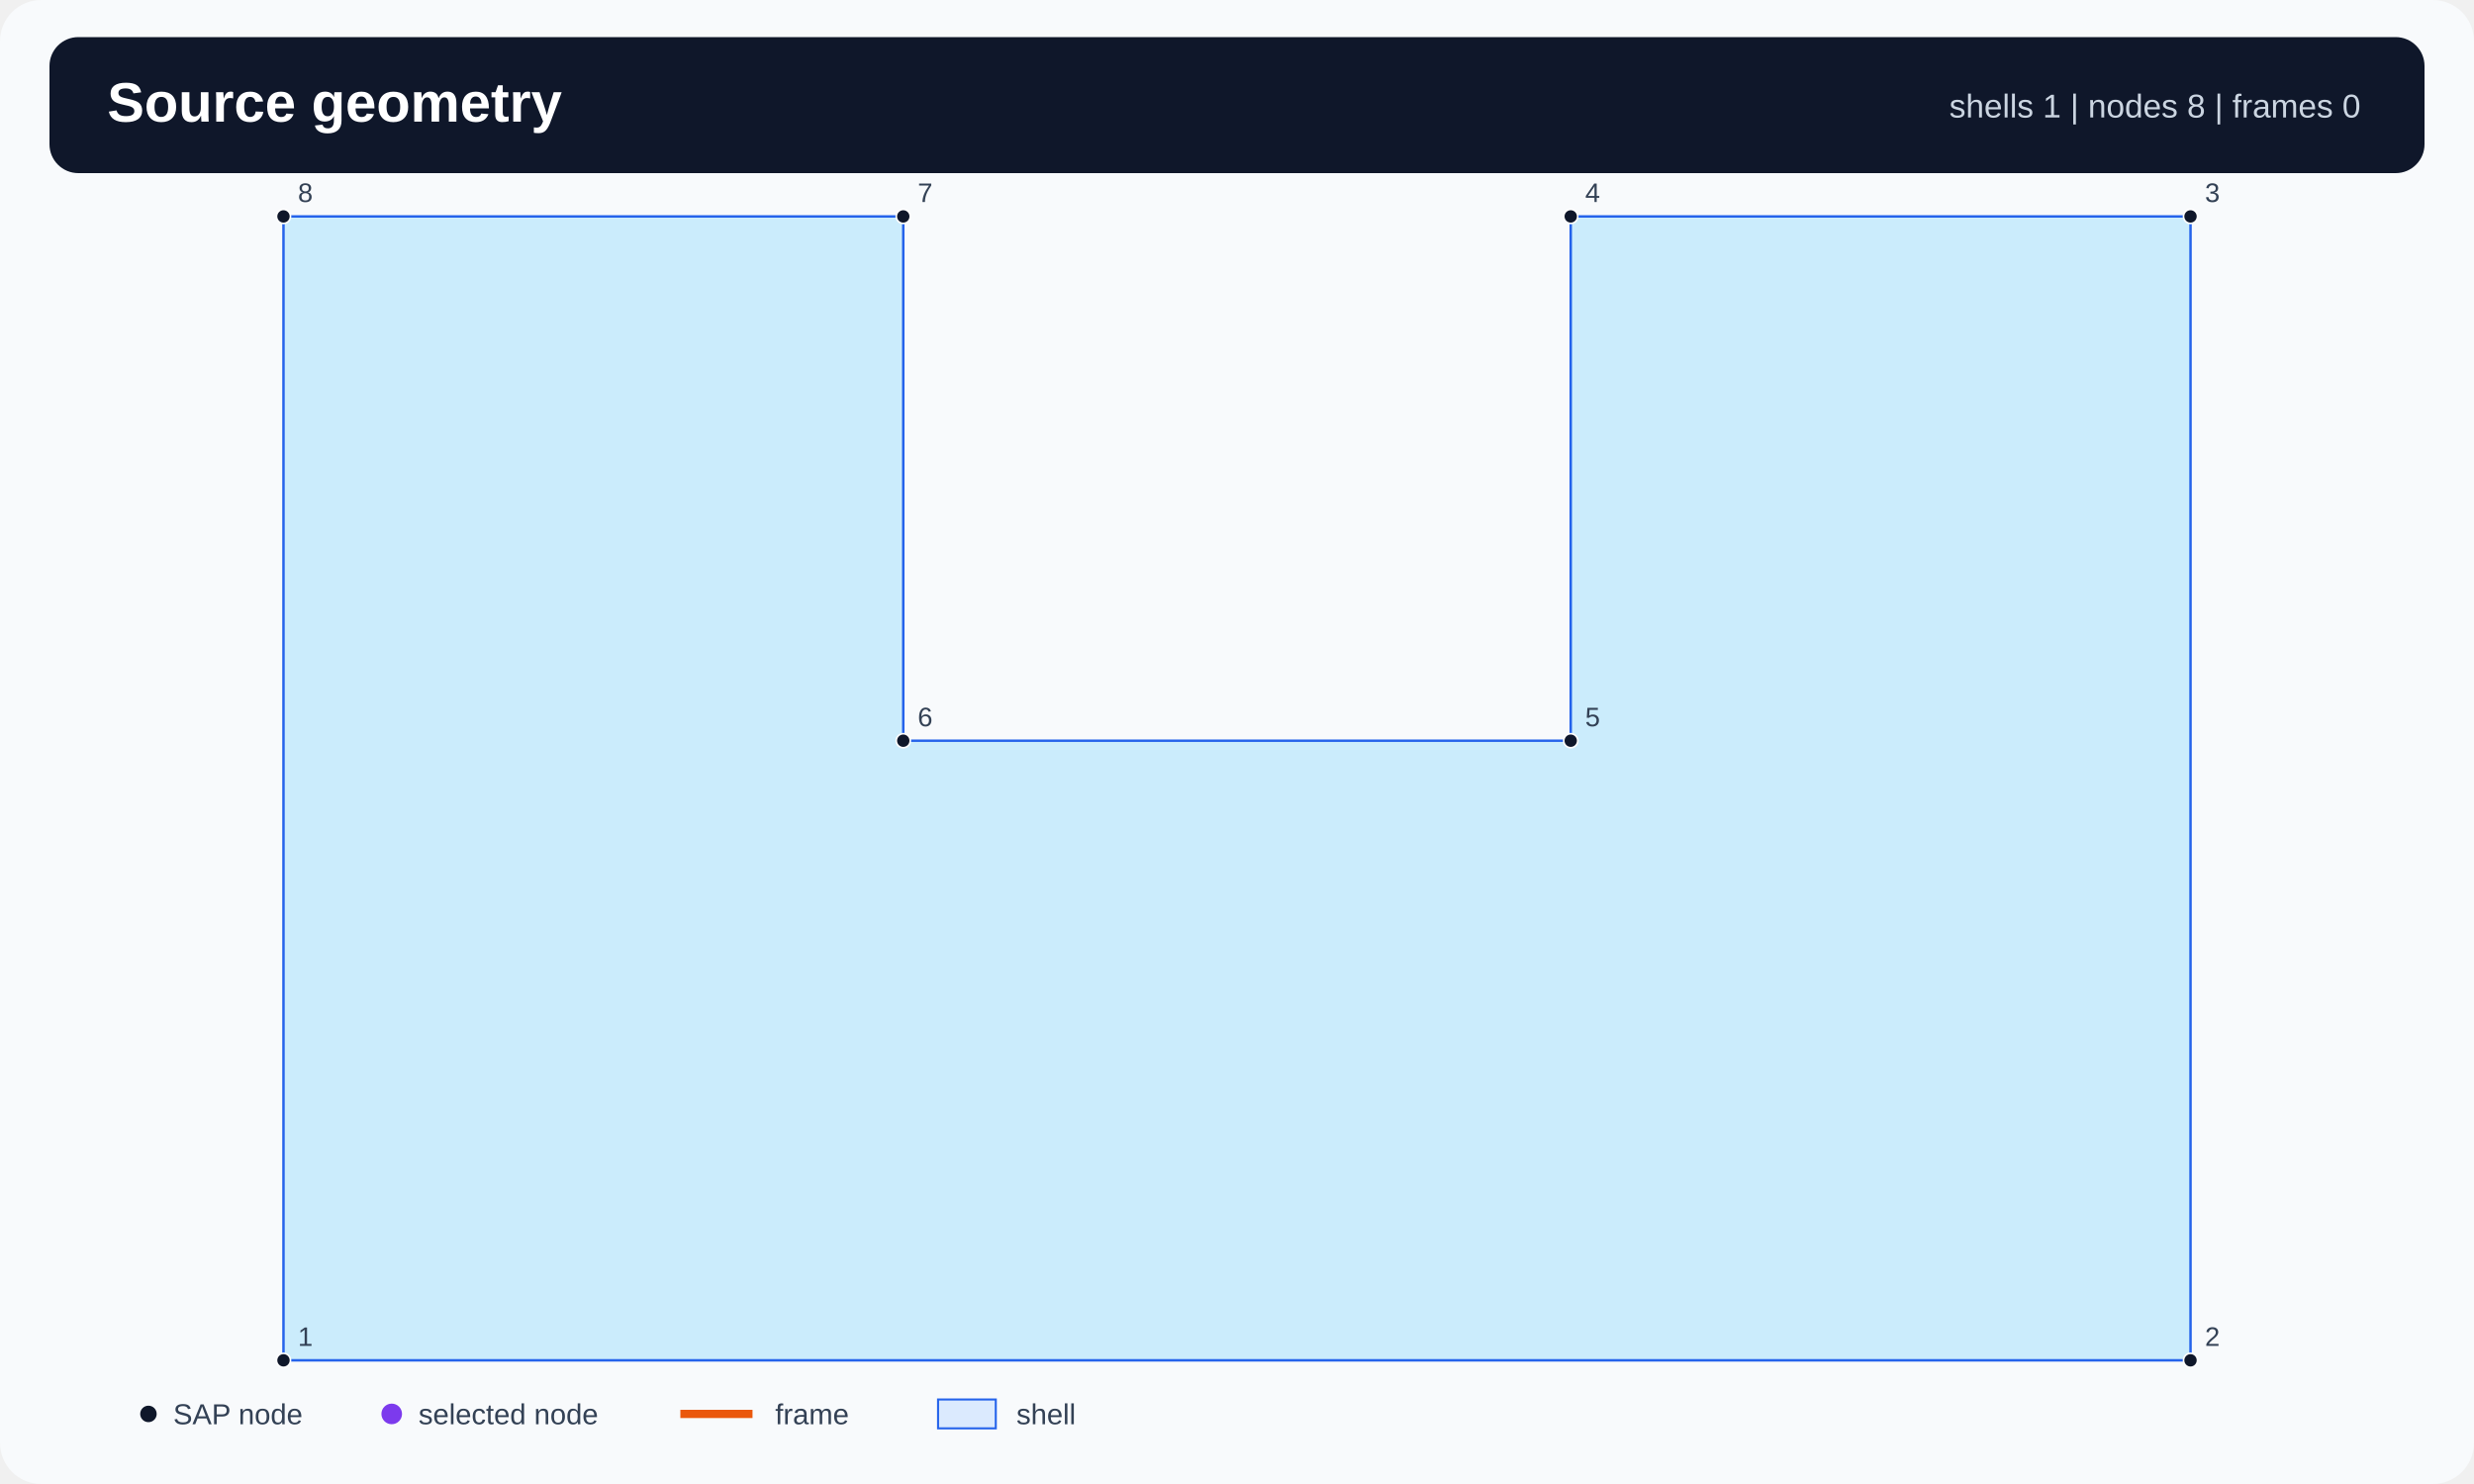
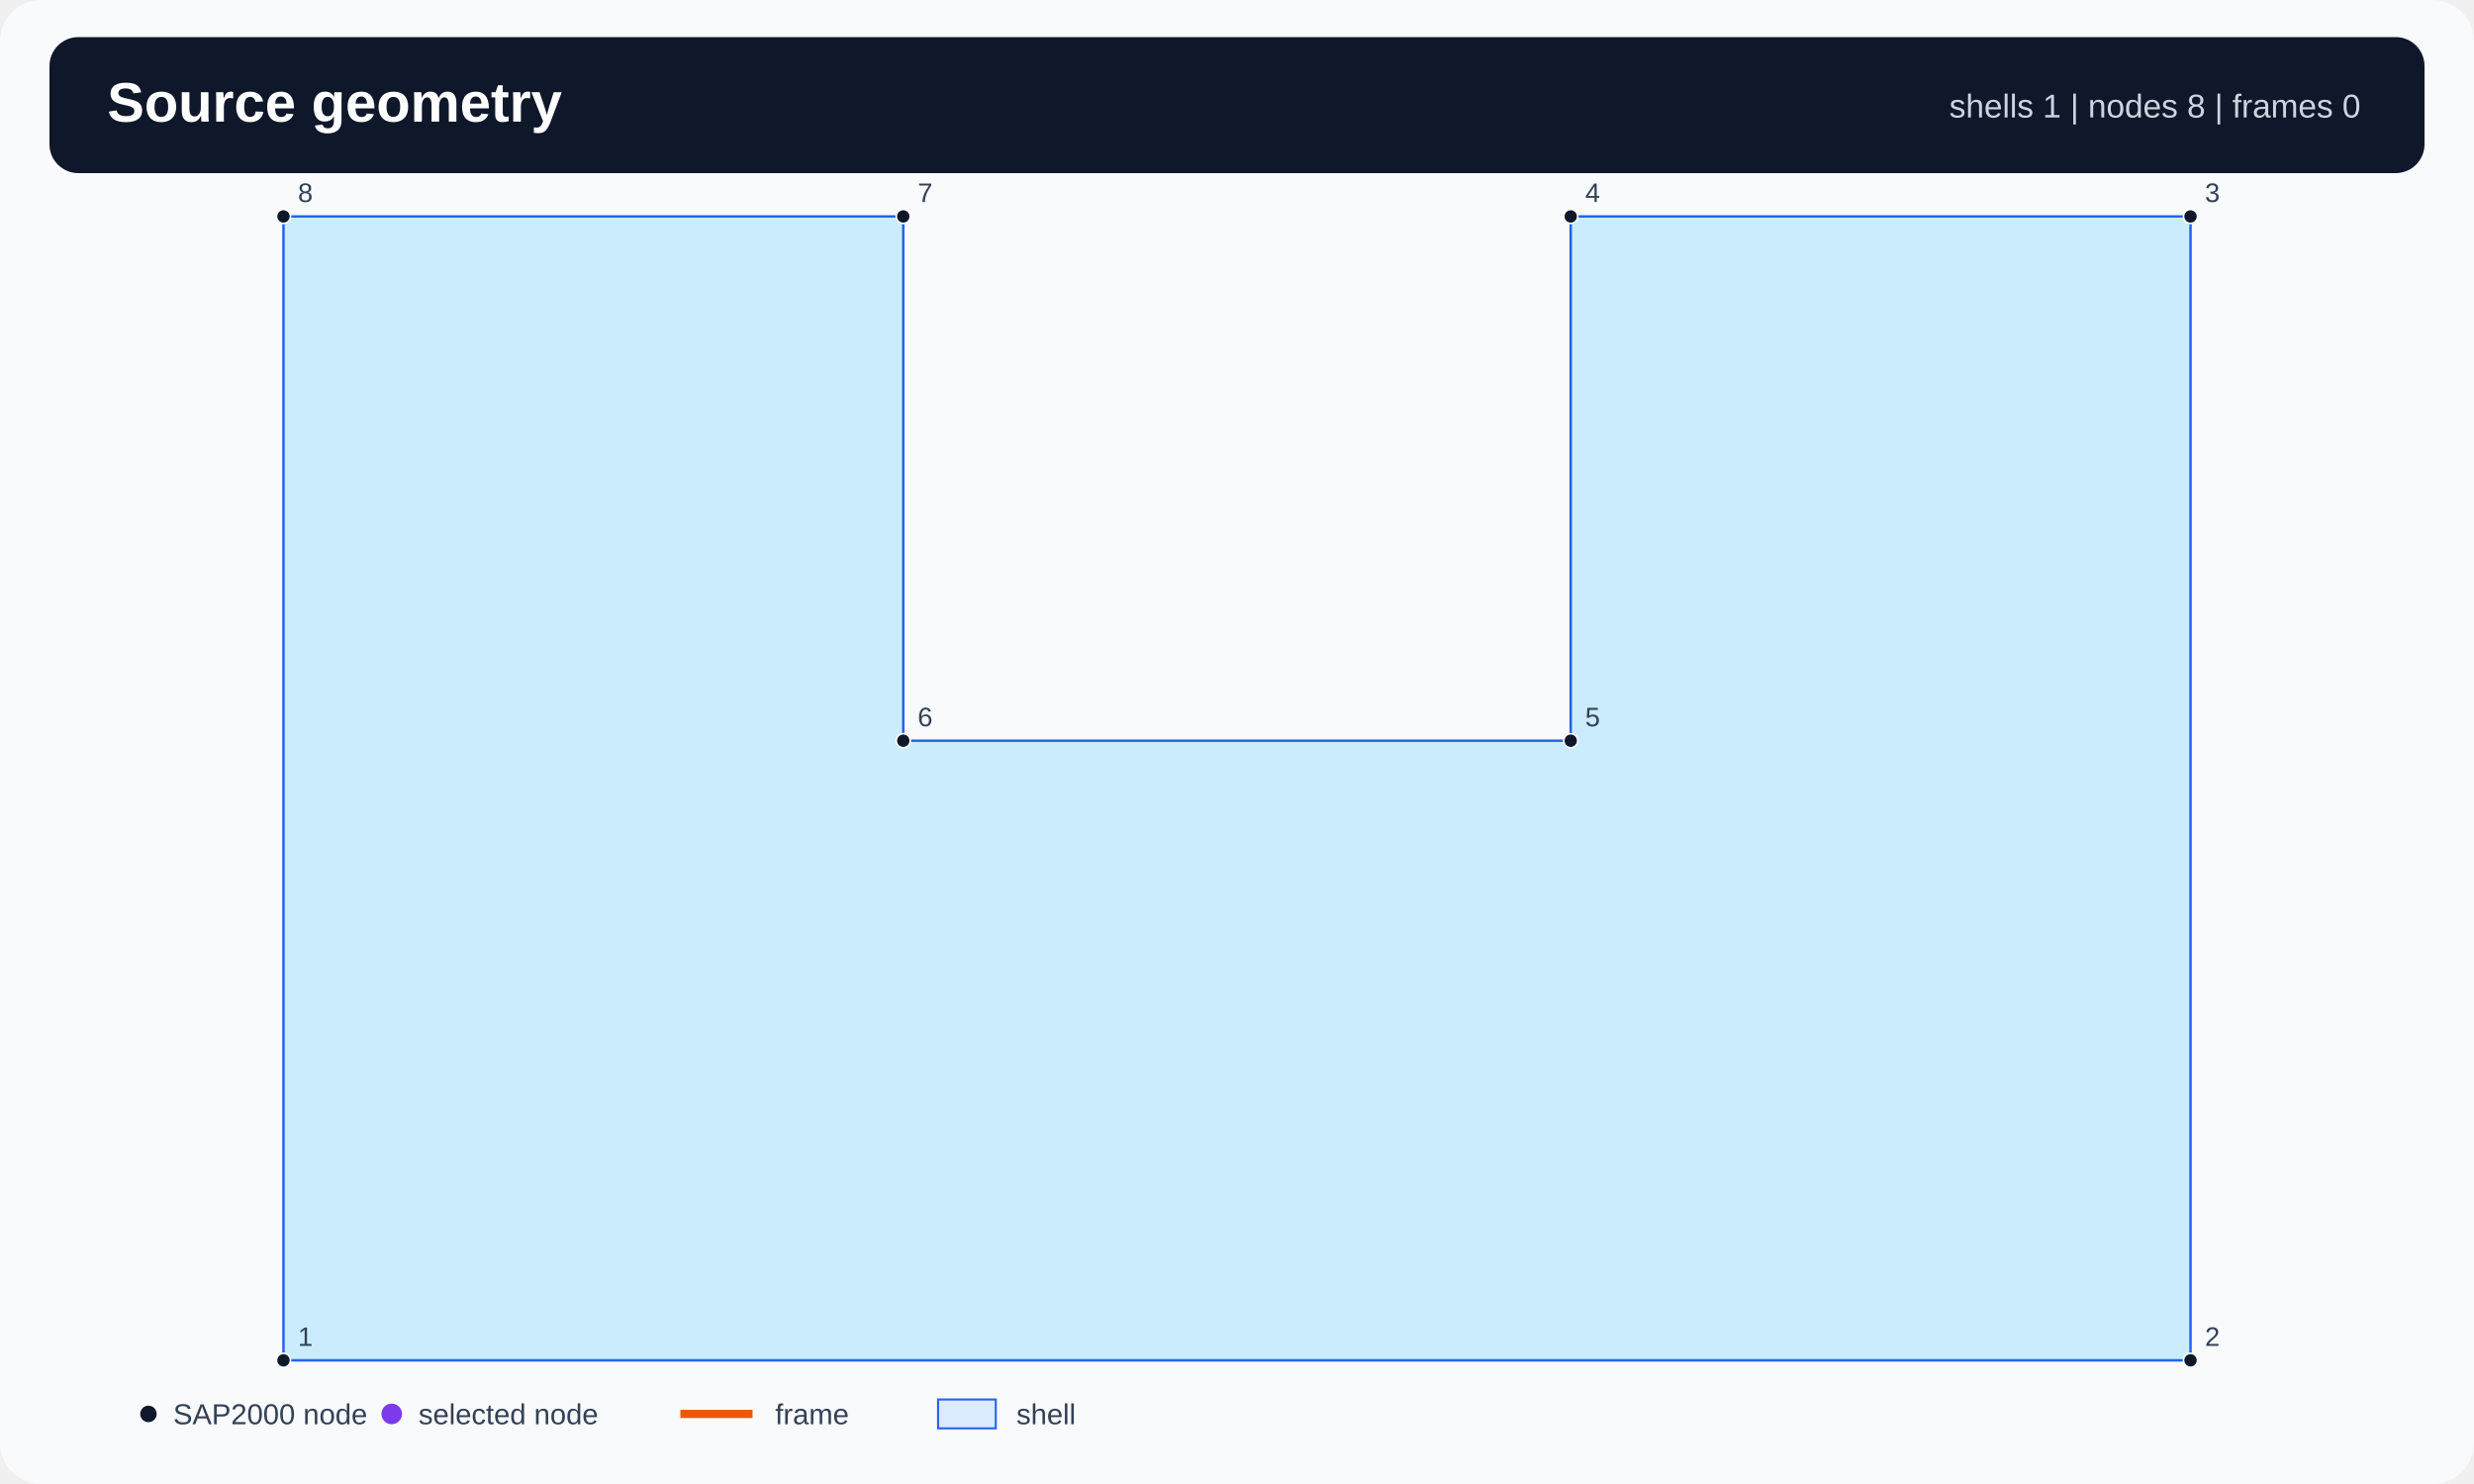
<svg xmlns="http://www.w3.org/2000/svg" width="1200" height="720" viewBox="0 0 1200 720">
  <rect width="1200" height="720" rx="20" fill="#f8fafc" />
  <rect x="24" y="18" width="1152" height="66" rx="14" fill="#0f172a" />
  <text x="52" y="59" font-family="Segoe UI,Arial" font-size="27" font-weight="700" fill="white">Source geometry</text>
  <text x="1145" y="57" text-anchor="end" font-family="Segoe UI,Arial" font-size="16" fill="#cbd5e1">shells 1  |  nodes 8  |  frames 0</text>
  <polygon points="137.5,660 1062.5,660 1062.5,105 761.875,105 761.875,359.375 438.125,359.375 438.125,105 137.5,105" fill="#bae6fd" fill-opacity="0.72" stroke="#2563eb" stroke-width="1.2" stroke-linejoin="round" />
  <circle cx="137.5" cy="660" r="3.4" fill="#0f172a" stroke="white" stroke-width="0.8" />
  <text x="144.5" y="653" font-family="Segoe UI,Arial" font-size="13" fill="#334155">1</text>
  <circle cx="1062.5" cy="660" r="3.4" fill="#0f172a" stroke="white" stroke-width="0.8" />
  <text x="1069.5" y="653" font-family="Segoe UI,Arial" font-size="13" fill="#334155">2</text>
  <circle cx="1062.5" cy="105" r="3.4" fill="#0f172a" stroke="white" stroke-width="0.8" />
  <text x="1069.5" y="98" font-family="Segoe UI,Arial" font-size="13" fill="#334155">3</text>
  <circle cx="761.875" cy="105" r="3.4" fill="#0f172a" stroke="white" stroke-width="0.8" />
  <text x="768.875" y="98" font-family="Segoe UI,Arial" font-size="13" fill="#334155">4</text>
  <circle cx="761.875" cy="359.375" r="3.4" fill="#0f172a" stroke="white" stroke-width="0.8" />
  <text x="768.875" y="352.375" font-family="Segoe UI,Arial" font-size="13" fill="#334155">5</text>
  <circle cx="438.125" cy="359.375" r="3.4" fill="#0f172a" stroke="white" stroke-width="0.8" />
  <text x="445.125" y="352.375" font-family="Segoe UI,Arial" font-size="13" fill="#334155">6</text>
  <circle cx="438.125" cy="105" r="3.4" fill="#0f172a" stroke="white" stroke-width="0.8" />
  <text x="445.125" y="98" font-family="Segoe UI,Arial" font-size="13" fill="#334155">7</text>
  <circle cx="137.5" cy="105" r="3.4" fill="#0f172a" stroke="white" stroke-width="0.8" />
  <text x="144.5" y="98" font-family="Segoe UI,Arial" font-size="13" fill="#334155">8</text>
  <g font-family="Segoe UI,Arial" font-size="14" fill="#334155">
    <circle cx="72" cy="686" r="4" fill="#0f172a" />
-     <text x="84" y="691">SAP node</text>
+     <text x="84" y="691">SAP2000 node</text>
    <circle cx="190" cy="686" r="5" fill="#7c3aed" />
    <text x="203" y="691">selected node</text>
    <line x1="330" y1="686" x2="365" y2="686" stroke="#ea580c" stroke-width="4" />
    <text x="376" y="691">frame</text>
    <rect x="455" y="679" width="28" height="14" fill="#dbeafe" stroke="#2563eb" />
    <text x="493" y="691">shell</text>
  </g>
</svg>
